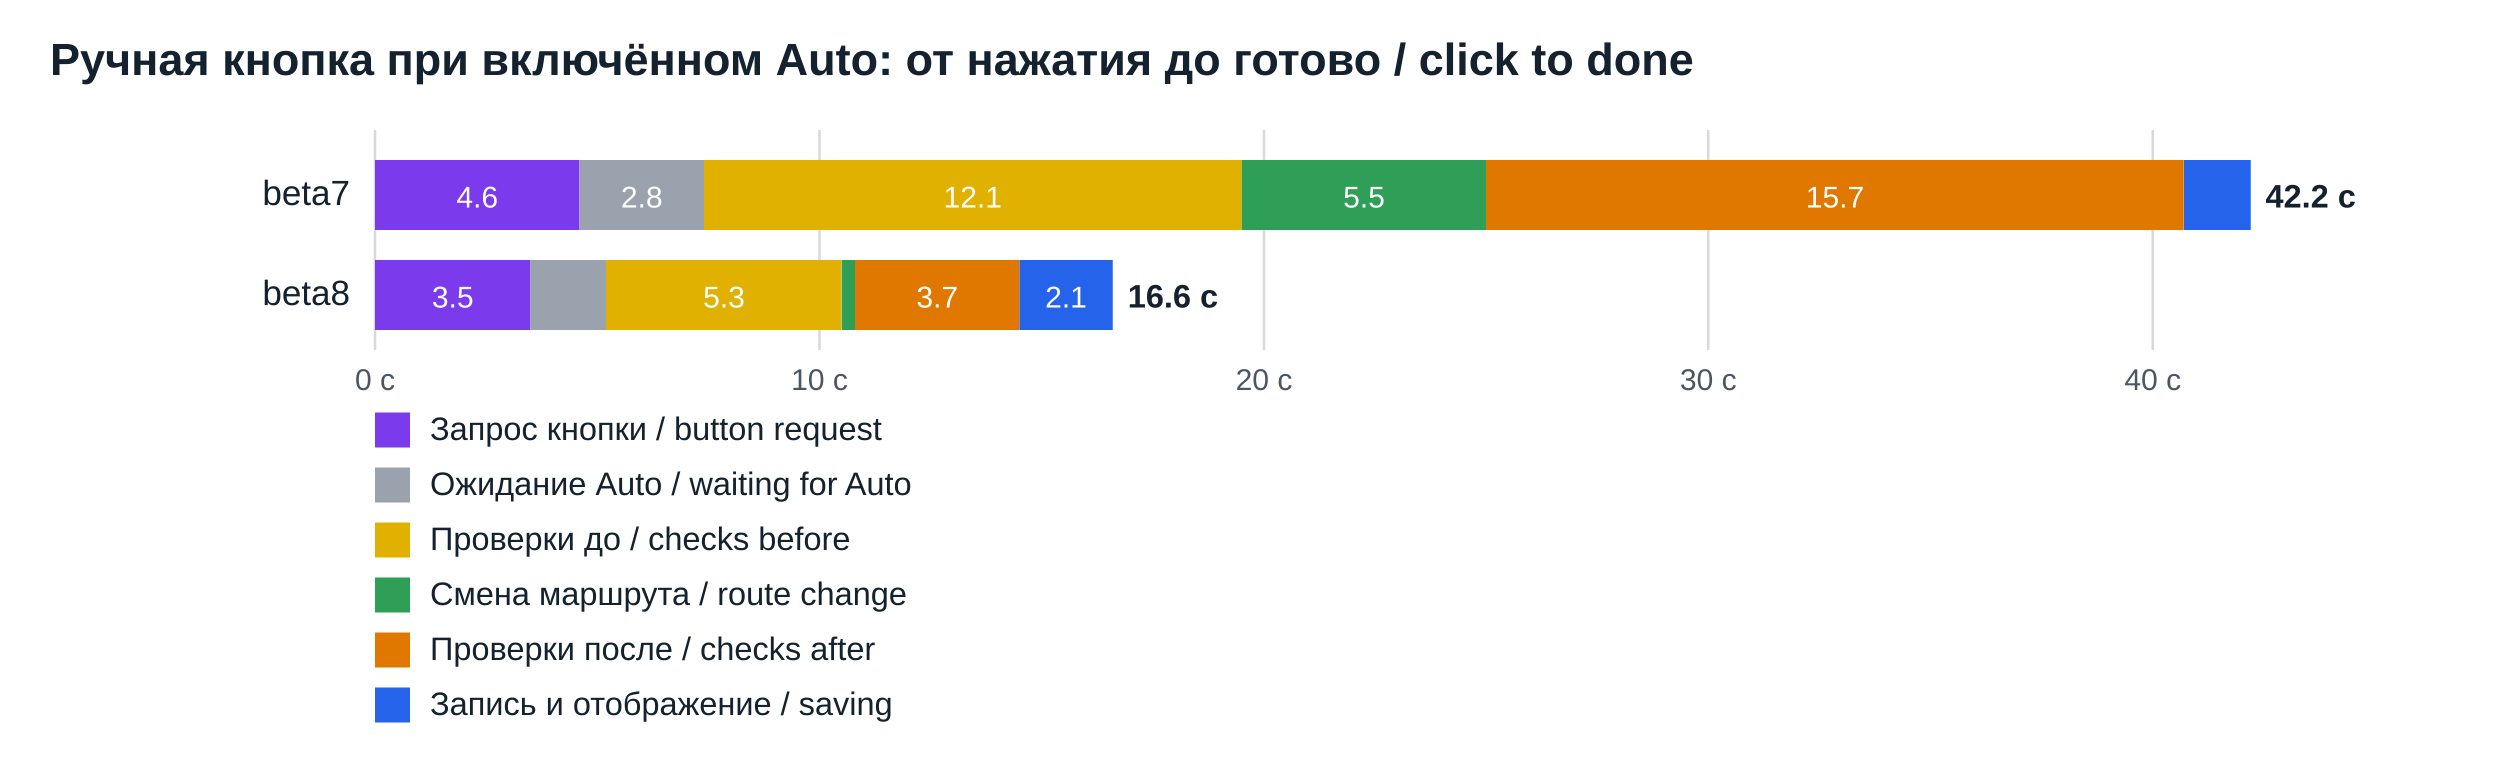
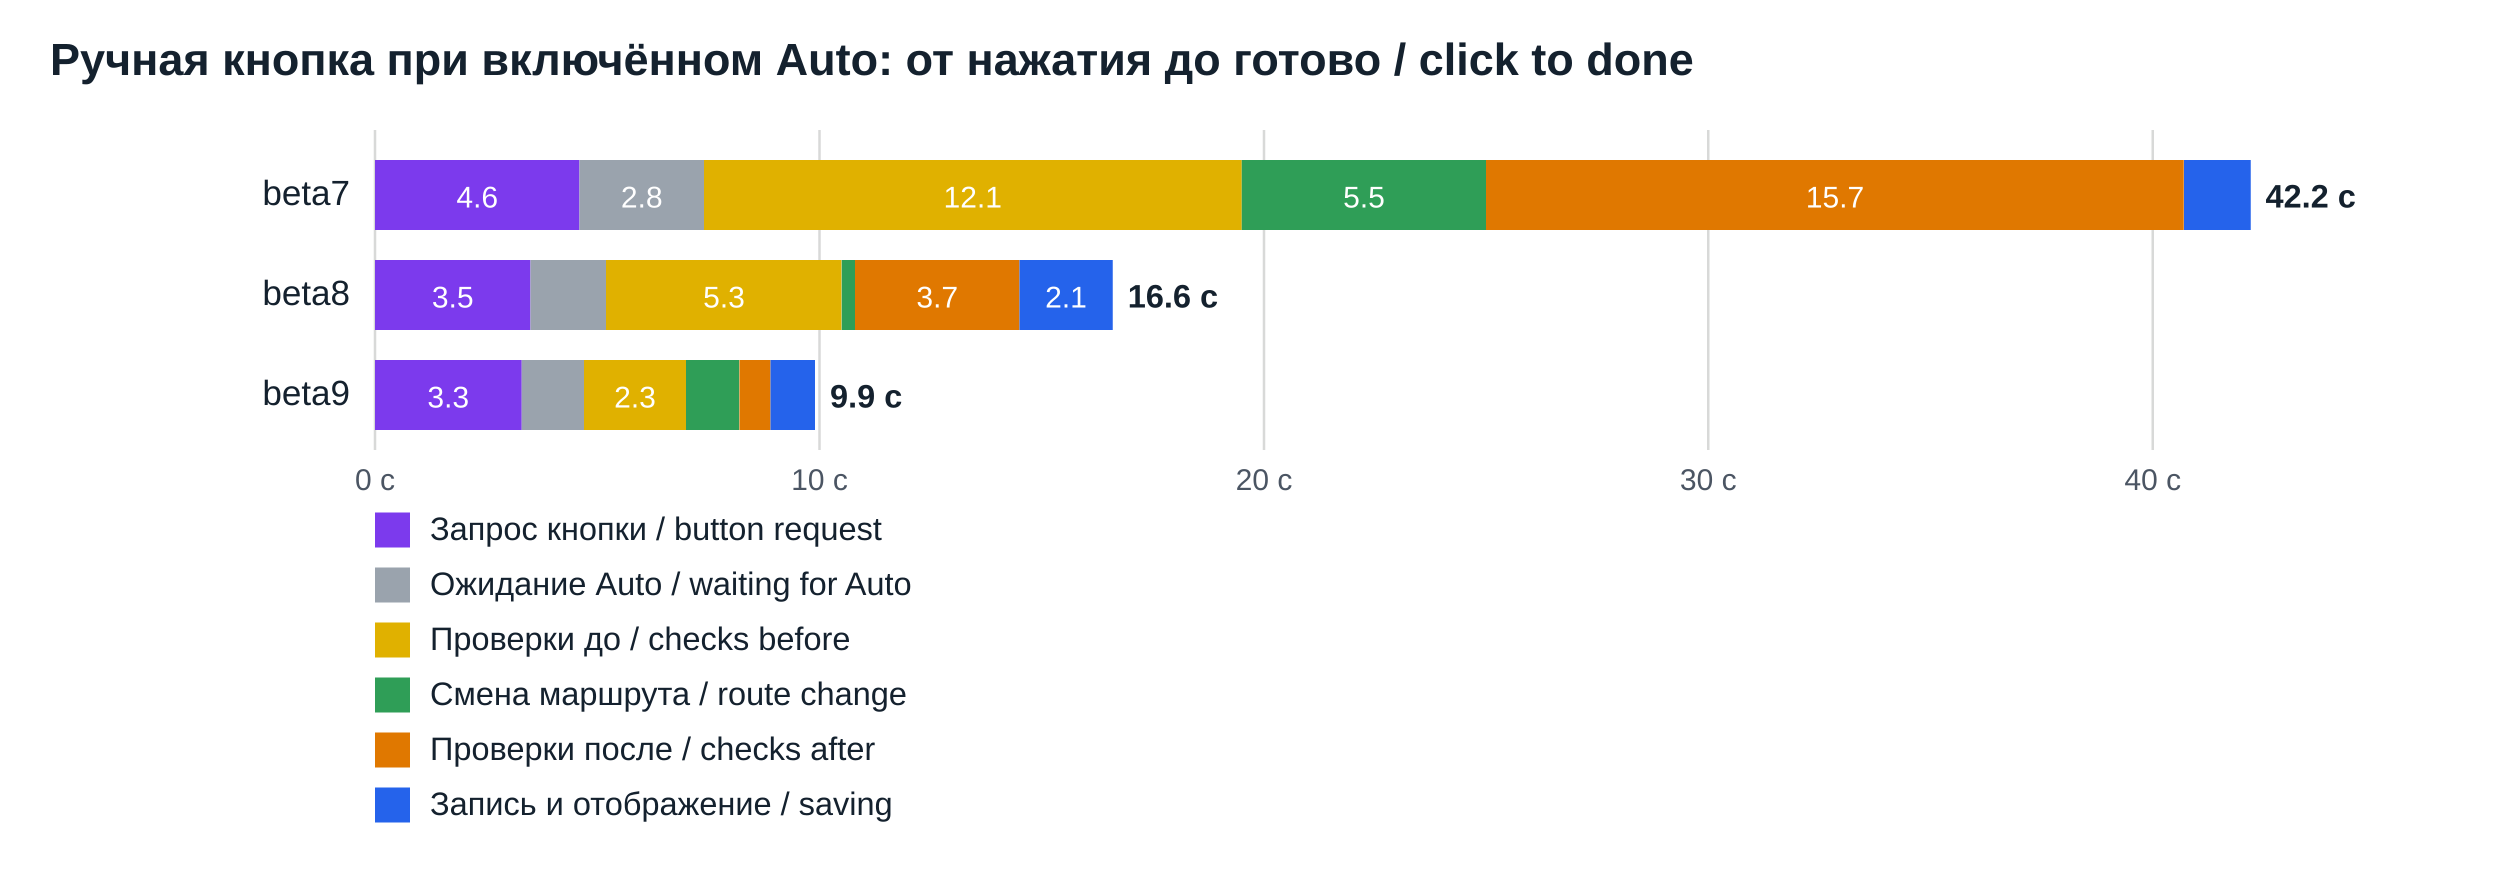
- <svg xmlns="http://www.w3.org/2000/svg" viewBox="0 0 1000 312" font-family="Segoe UI,Arial,sans-serif">
-   <rect width="1000" height="312" fill="#ffffff" />
+ <svg xmlns="http://www.w3.org/2000/svg" viewBox="0 0 1000 352" font-family="Segoe UI,Arial,sans-serif">
+   <rect width="1000" height="352" fill="#ffffff" />
  <text x="20" y="30" font-size="18" font-weight="700" fill="#14212e">Ручная кнопка при включённом Auto: от нажатия до готово / click to done</text>
-   <line x1="150.0" x2="150.0" y1="52" y2="140" stroke="#d8d9d8" />
-   <text x="150.0" y="156" font-size="12" text-anchor="middle" fill="#4b5563">0 с</text>
-   <line x1="327.8" x2="327.8" y1="52" y2="140" stroke="#d8d9d8" />
-   <text x="327.8" y="156" font-size="12" text-anchor="middle" fill="#4b5563">10 с</text>
-   <line x1="505.6" x2="505.6" y1="52" y2="140" stroke="#d8d9d8" />
-   <text x="505.6" y="156" font-size="12" text-anchor="middle" fill="#4b5563">20 с</text>
-   <line x1="683.3" x2="683.3" y1="52" y2="140" stroke="#d8d9d8" />
-   <text x="683.3" y="156" font-size="12" text-anchor="middle" fill="#4b5563">30 с</text>
-   <line x1="861.1" x2="861.1" y1="52" y2="140" stroke="#d8d9d8" />
-   <text x="861.1" y="156" font-size="12" text-anchor="middle" fill="#4b5563">40 с</text>
+   <line x1="150.0" x2="150.0" y1="52" y2="180" stroke="#d8d9d8" />
+   <text x="150.0" y="196" font-size="12" text-anchor="middle" fill="#4b5563">0 с</text>
+   <line x1="327.8" x2="327.8" y1="52" y2="180" stroke="#d8d9d8" />
+   <text x="327.8" y="196" font-size="12" text-anchor="middle" fill="#4b5563">10 с</text>
+   <line x1="505.6" x2="505.6" y1="52" y2="180" stroke="#d8d9d8" />
+   <text x="505.6" y="196" font-size="12" text-anchor="middle" fill="#4b5563">20 с</text>
+   <line x1="683.3" x2="683.3" y1="52" y2="180" stroke="#d8d9d8" />
+   <text x="683.3" y="196" font-size="12" text-anchor="middle" fill="#4b5563">30 с</text>
+   <line x1="861.1" x2="861.1" y1="52" y2="180" stroke="#d8d9d8" />
+   <text x="861.1" y="196" font-size="12" text-anchor="middle" fill="#4b5563">40 с</text>
  <text x="140" y="82" font-size="14" text-anchor="end" fill="#14212e">beta7</text>
  <rect x="150.0" y="64" width="81.8" height="28" fill="#7c3aed" />
  <text x="190.9" y="83" font-size="12" text-anchor="middle" fill="#ffffff">4.6</text>
  <rect x="231.8" y="64" width="49.8" height="28" fill="#9aa3ad" />
  <text x="256.7" y="83" font-size="12" text-anchor="middle" fill="#ffffff">2.8</text>
  <rect x="281.6" y="64" width="215.1" height="28" fill="#e0b100" />
  <text x="389.1" y="83" font-size="12" text-anchor="middle" fill="#ffffff">12.1</text>
  <rect x="496.7" y="64" width="97.8" height="28" fill="#2f9e57" />
  <text x="545.6" y="83" font-size="12" text-anchor="middle" fill="#ffffff">5.5</text>
  <rect x="594.4" y="64" width="279.1" height="28" fill="#e07800" />
  <text x="734.0" y="83" font-size="12" text-anchor="middle" fill="#ffffff">15.7</text>
  <rect x="873.6" y="64" width="26.7" height="28" fill="#2563eb" />
  <text x="906.2" y="83" font-size="13" font-weight="700" fill="#14212e">42.2 с</text>
  <text x="140" y="122" font-size="14" text-anchor="end" fill="#14212e">beta8</text>
  <rect x="150.0" y="104" width="62.2" height="28" fill="#7c3aed" />
  <text x="181.1" y="123" font-size="12" text-anchor="middle" fill="#ffffff">3.5</text>
  <rect x="212.2" y="104" width="30.2" height="28" fill="#9aa3ad" />
  <rect x="242.4" y="104" width="94.2" height="28" fill="#e0b100" />
  <text x="289.6" y="123" font-size="12" text-anchor="middle" fill="#ffffff">5.3</text>
  <rect x="336.7" y="104" width="5.3" height="28" fill="#2f9e57" />
  <rect x="342.0" y="104" width="65.8" height="28" fill="#e07800" />
  <text x="374.9" y="123" font-size="12" text-anchor="middle" fill="#ffffff">3.7</text>
  <rect x="407.8" y="104" width="37.3" height="28" fill="#2563eb" />
  <text x="426.4" y="123" font-size="12" text-anchor="middle" fill="#ffffff">2.1</text>
  <text x="451.1" y="123" font-size="13" font-weight="700" fill="#14212e">16.6 с</text>
-   <rect x="150" y="165" width="14" height="14" fill="#7c3aed" />
-   <text x="172" y="176" font-size="13" fill="#14212e">Запрос кнопки / button request</text>
-   <rect x="150" y="187" width="14" height="14" fill="#9aa3ad" />
-   <text x="172" y="198" font-size="13" fill="#14212e">Ожидание Auto / waiting for Auto</text>
-   <rect x="150" y="209" width="14" height="14" fill="#e0b100" />
-   <text x="172" y="220" font-size="13" fill="#14212e">Проверки до / checks before</text>
-   <rect x="150" y="231" width="14" height="14" fill="#2f9e57" />
-   <text x="172" y="242" font-size="13" fill="#14212e">Смена маршрута / route change</text>
-   <rect x="150" y="253" width="14" height="14" fill="#e07800" />
-   <text x="172" y="264" font-size="13" fill="#14212e">Проверки после / checks after</text>
-   <rect x="150" y="275" width="14" height="14" fill="#2563eb" />
-   <text x="172" y="286" font-size="13" fill="#14212e">Запись и отображение / saving</text>
+   <text x="140" y="162" font-size="14" text-anchor="end" fill="#14212e">beta9</text>
+   <rect x="150.0" y="144" width="58.7" height="28" fill="#7c3aed" />
+   <text x="179.3" y="163" font-size="12" text-anchor="middle" fill="#ffffff">3.3</text>
+   <rect x="208.7" y="144" width="24.9" height="28" fill="#9aa3ad" />
+   <rect x="233.6" y="144" width="40.9" height="28" fill="#e0b100" />
+   <text x="254.0" y="163" font-size="12" text-anchor="middle" fill="#ffffff">2.3</text>
+   <rect x="274.4" y="144" width="21.3" height="28" fill="#2f9e57" />
+   <rect x="295.8" y="144" width="12.4" height="28" fill="#e07800" />
+   <rect x="308.2" y="144" width="17.8" height="28" fill="#2563eb" />
+   <text x="332.0" y="163" font-size="13" font-weight="700" fill="#14212e">9.9 с</text>
+   <rect x="150" y="205" width="14" height="14" fill="#7c3aed" />
+   <text x="172" y="216" font-size="13" fill="#14212e">Запрос кнопки / button request</text>
+   <rect x="150" y="227" width="14" height="14" fill="#9aa3ad" />
+   <text x="172" y="238" font-size="13" fill="#14212e">Ожидание Auto / waiting for Auto</text>
+   <rect x="150" y="249" width="14" height="14" fill="#e0b100" />
+   <text x="172" y="260" font-size="13" fill="#14212e">Проверки до / checks before</text>
+   <rect x="150" y="271" width="14" height="14" fill="#2f9e57" />
+   <text x="172" y="282" font-size="13" fill="#14212e">Смена маршрута / route change</text>
+   <rect x="150" y="293" width="14" height="14" fill="#e07800" />
+   <text x="172" y="304" font-size="13" fill="#14212e">Проверки после / checks after</text>
+   <rect x="150" y="315" width="14" height="14" fill="#2563eb" />
+   <text x="172" y="326" font-size="13" fill="#14212e">Запись и отображение / saving</text>
</svg>
